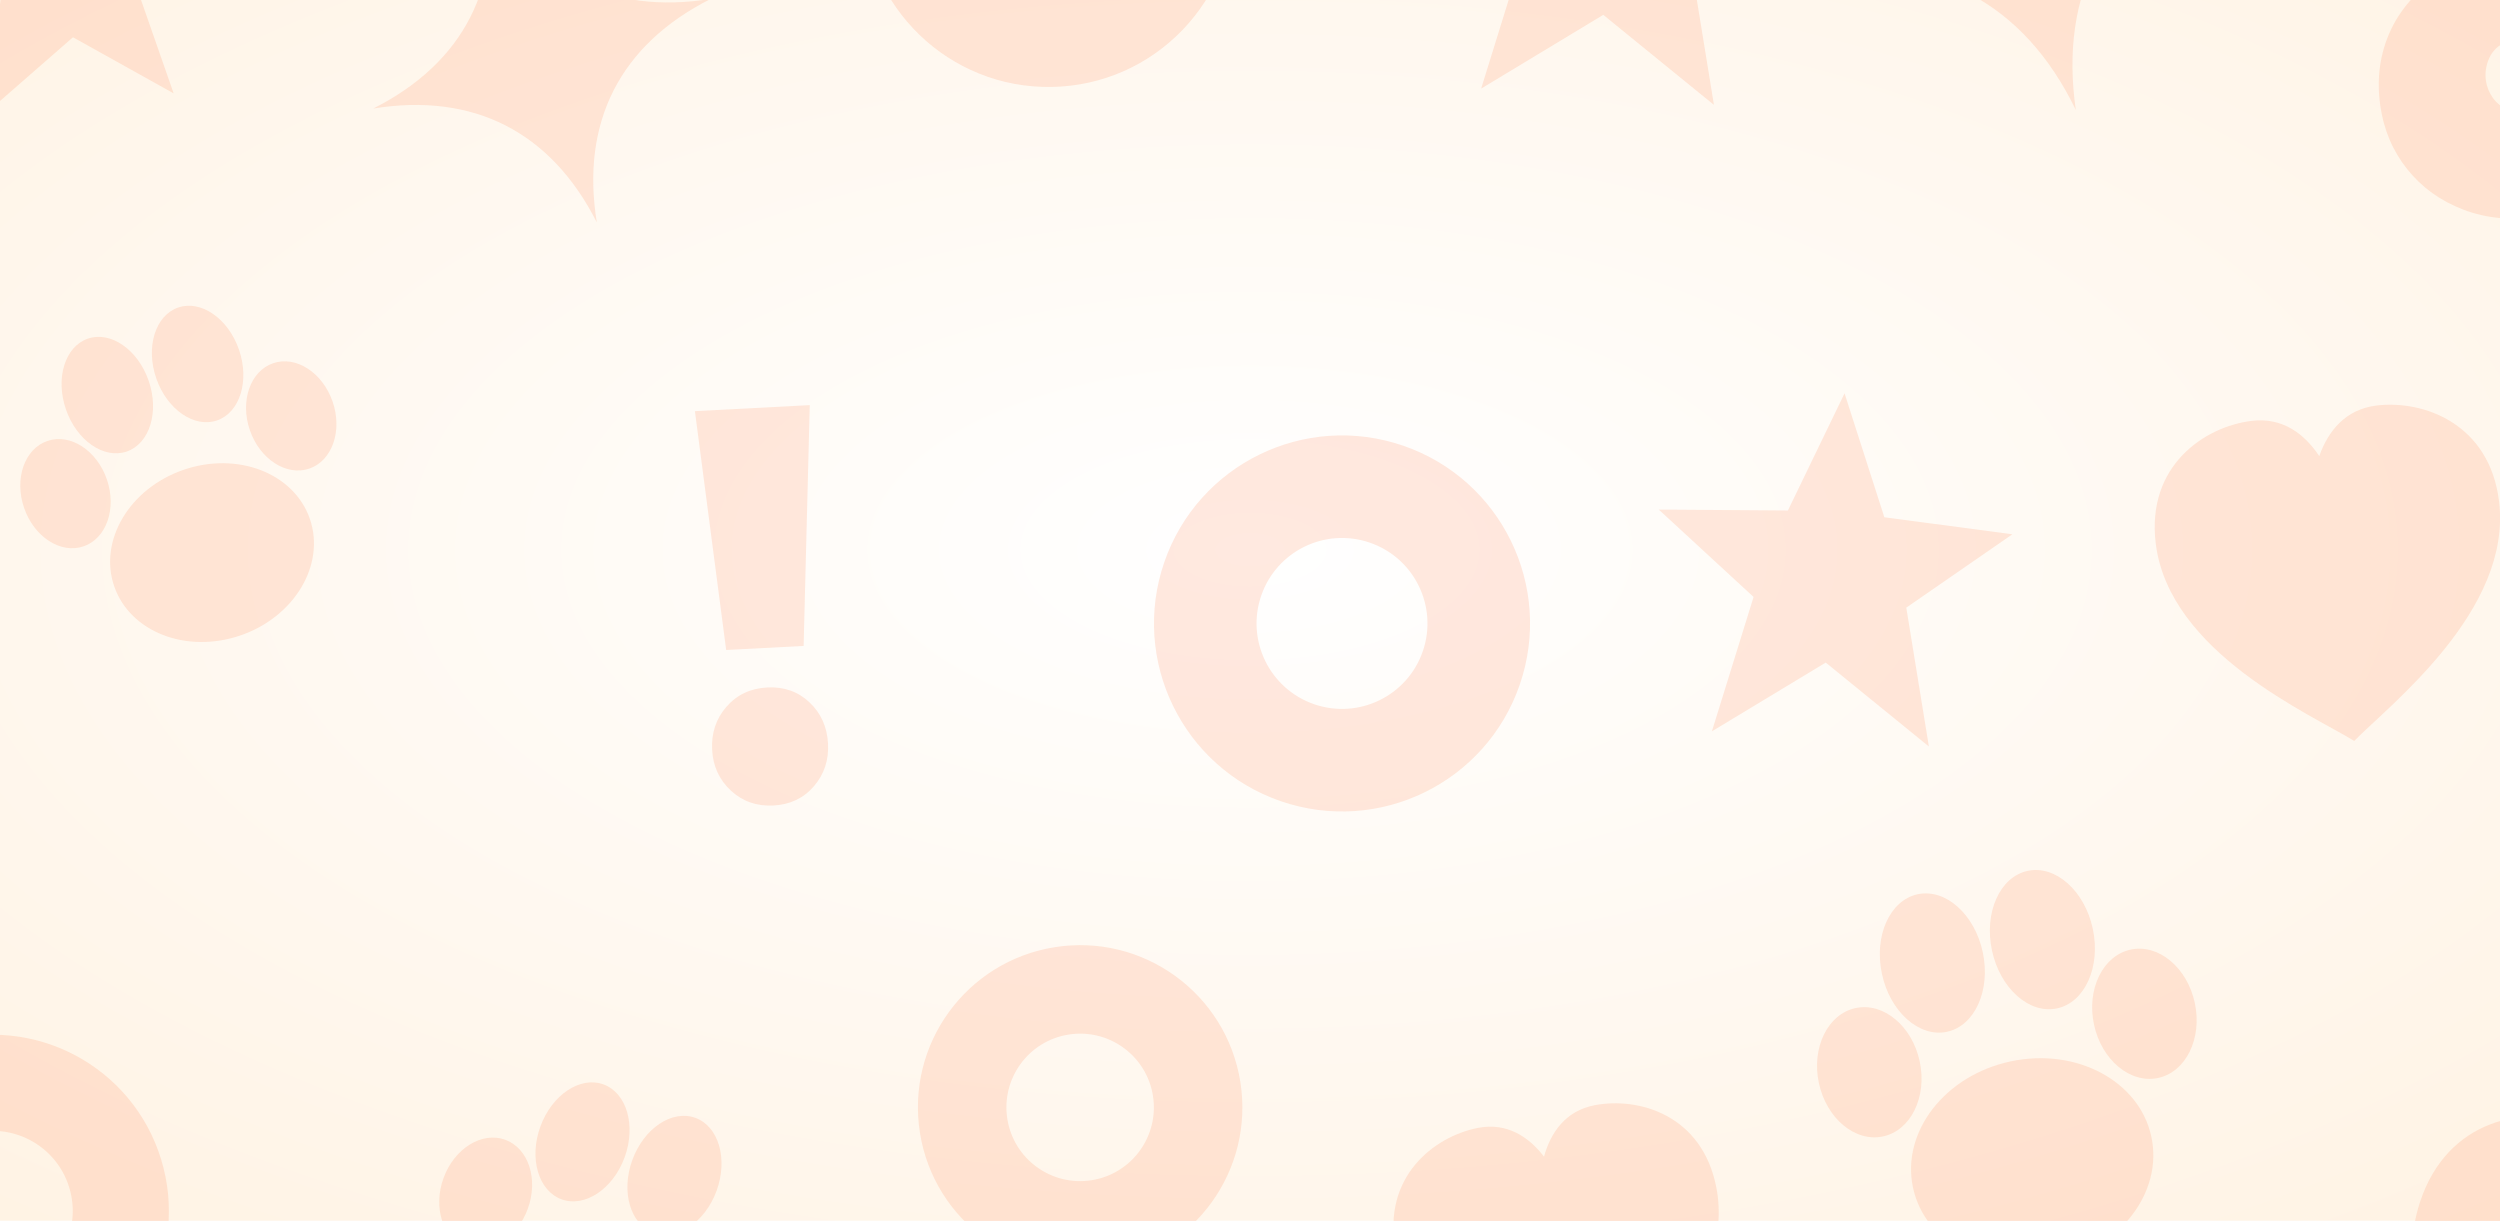
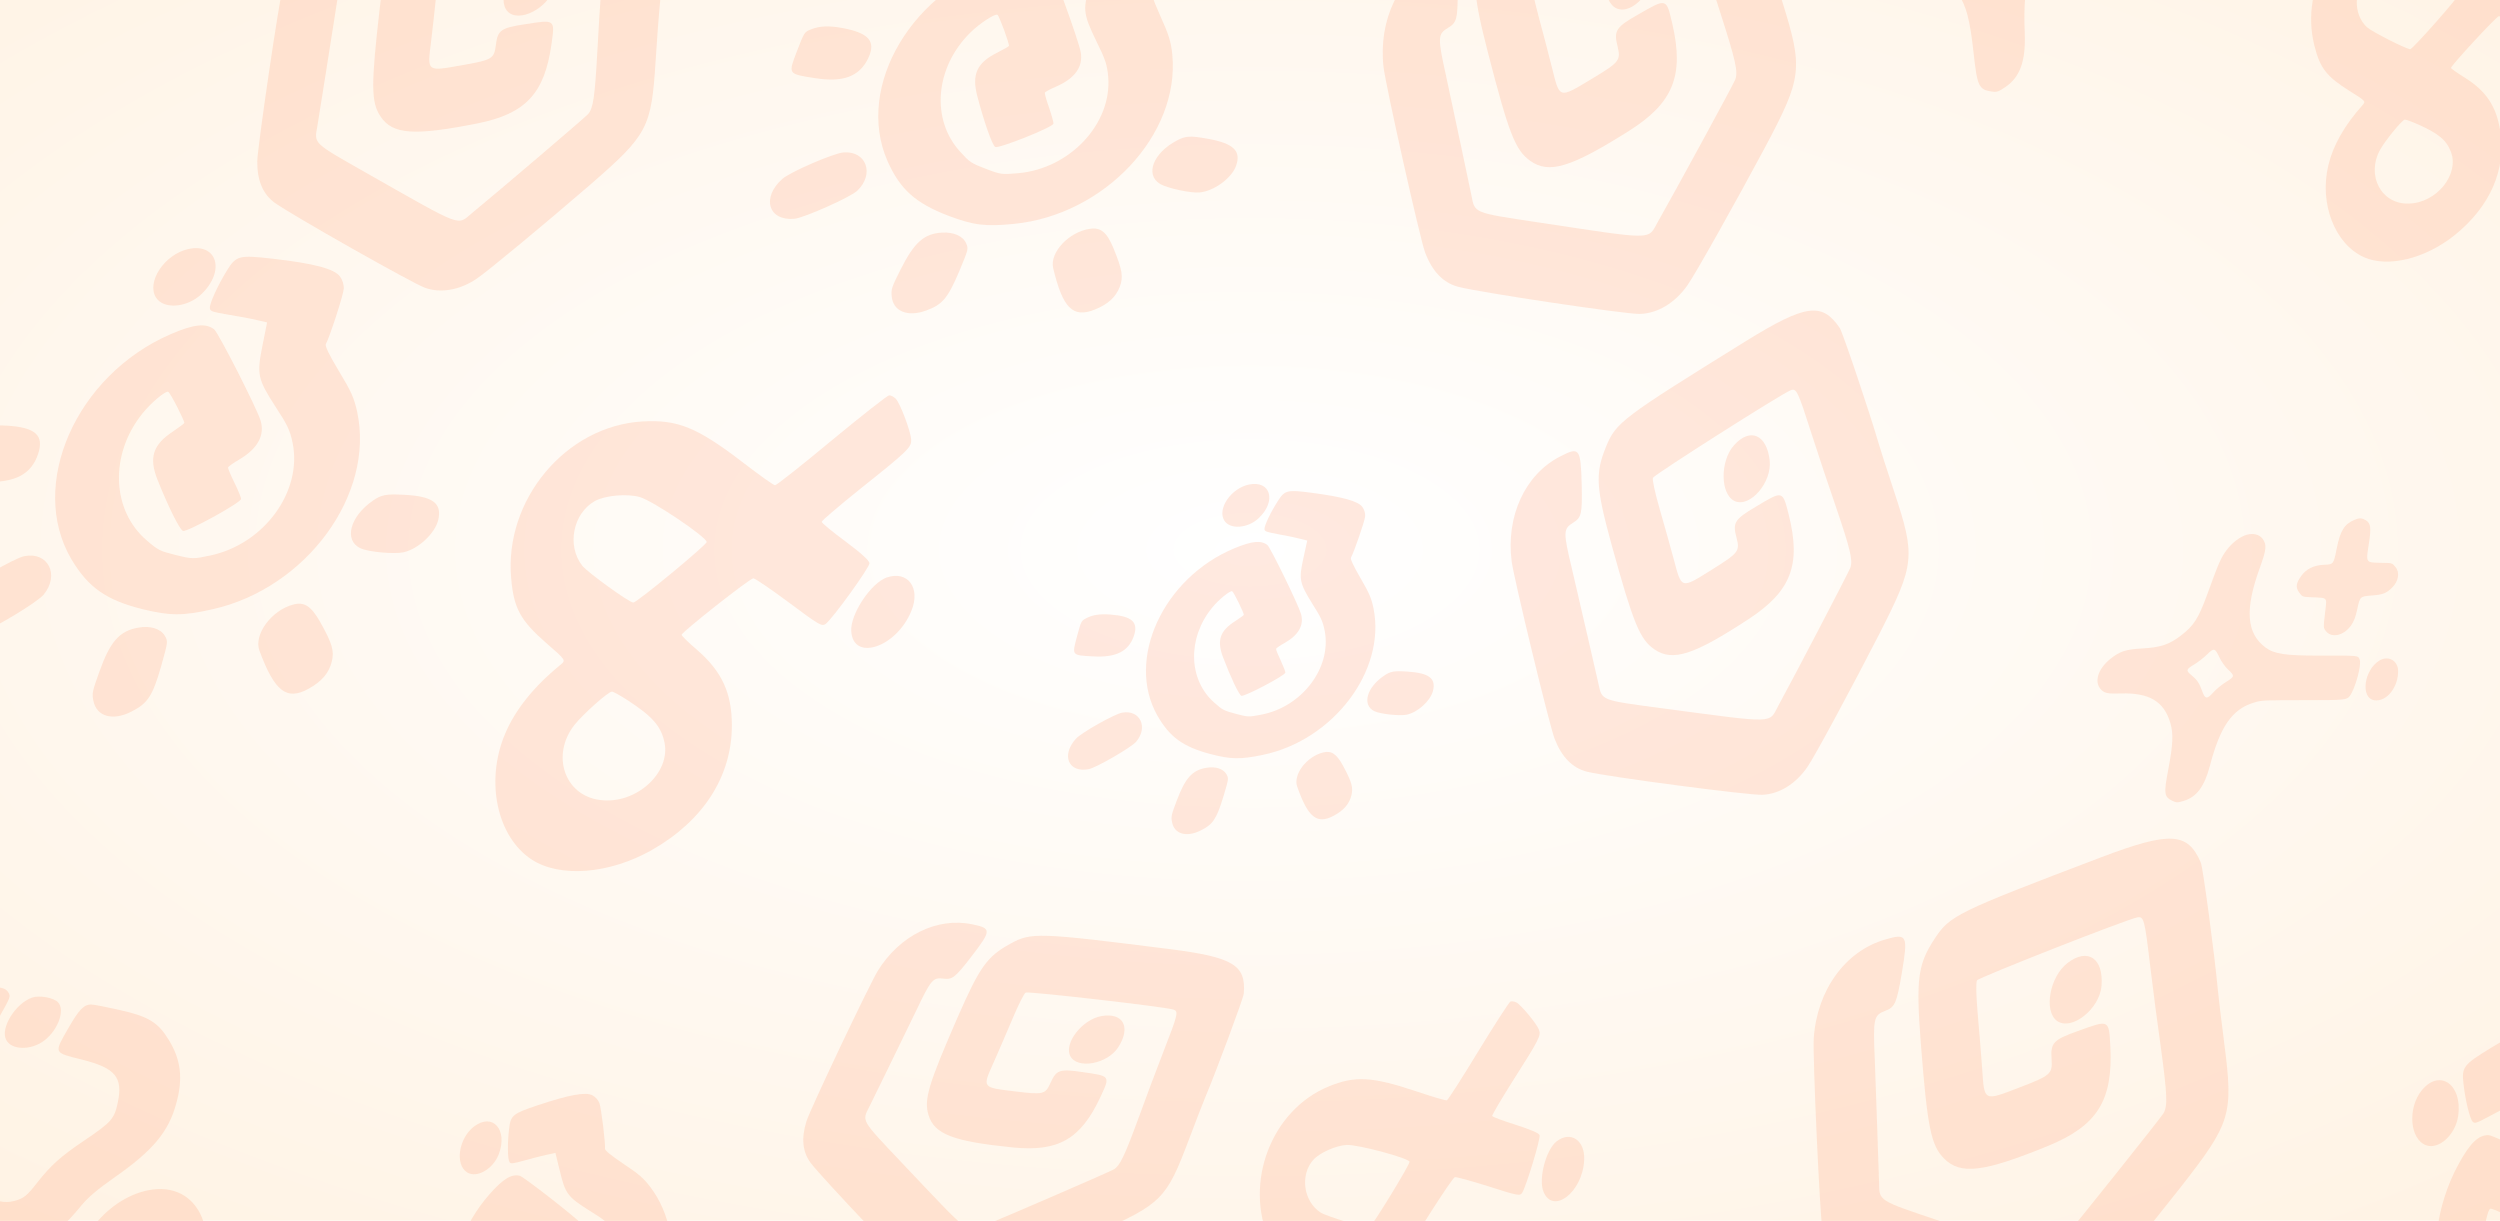
<svg xmlns="http://www.w3.org/2000/svg" width="1024" height="500" viewBox="0 0 1024 500">
  <defs>
    <radialGradient id="bg" cx=".5" cy=".45" r=".85">
      <stop offset="0" stop-color="#FFFFFF" />
      <stop offset="1" stop-color="#FFF1E0" />
    </radialGradient>
-     <symbol id="g-sparkle" viewBox="0 0 100 100" overflow="visible">
-       <g fill="currentColor">
-         <path d="M50 4C54 30 70 46 96 50C70 54 54 70 50 96C46 70 30 54 4 50C30 46 46 30 50 4Z" />
-       </g>
-     </symbol>
-     <symbol id="g-heart" viewBox="0 0 100 100" overflow="visible">
-       <g fill="currentColor">
-         <path d="M50 90C40 82 6 62 6 34C6 14 22 6 34 6C42 6 47 11 50 17C53 11 58 6 66 6C78 6 94 14 94 34C94 62 60 82 50 90Z" />
-       </g>
-     </symbol>
-     <symbol id="g-ring" viewBox="0 0 100 100" overflow="visible">
-       <g fill="currentColor">
-         <path fill-rule="evenodd" d="M50 6a44 44 0 1 1 0 88a44 44 0 1 1 0-88Zm0 24a20 20 0 1 0 0 40a20 20 0 1 0 0-40Z" />
+     <symbol id="g-amp" viewBox="0 0 100 100" overflow="visible">
+       <g transform="scale(0.43478)">
+         <g transform="translate(0,230) scale(0.1,-0.1)" fill="currentColor">
+           <path d="M1833 2090 c-155 -116 -288 -210 -296 -210 -7 0 -75 54 -152 120 -222 190 -318 235 -495 234 -384 -2 -713 -356 -698 -751 5 -152 36 -214 162 -336 91 -88 91 -88 61 -110 -139 -102 -238 -213 -295 -332 -112 -232 -66 -513 102 -635 137 -99 385 -92 603 17 265 133 420 348 433 604 8 161 -36 271 -154 385 -41 39 -74 75 -74 80 1 13 355 264 374 264 8 0 85 -59 171 -130 148 -123 159 -130 179 -117 36 24 235 271 235 292 0 13 -37 51 -114 115 -63 52 -115 99 -114 105 0 5 88 73 195 150 259 185 274 199 274 238 0 42 -46 186 -67 209 -9 10 -23 18 -32 18 -9 -1 -143 -95 -298 -210z m-975 -234 c65 -23 321 -216 322 -242 0 -14 -364 -284 -383 -284 -19 0 -220 162 -246 198 -73 104 -33 264 80 320 53 26 164 30 227 8z m-117 -1012 c121 -88 162 -139 175 -221 25 -156 -161 -306 -338 -272 -177 32 -234 239 -107 383 45 51 176 156 195 156 7 0 40 -21 75 -46z M2071 1389 c-80 -24 -191 -173 -191 -258 0 -156 222 -95 306 84 54 113 -7 205 -115 174z" />
+         </g>
      </g>
    </symbol>
    <symbol id="g-paw" viewBox="0 0 100 100" overflow="visible">
-       <g fill="currentColor">
-         <ellipse cx="50" cy="66" rx="26" ry="22" />
-         <ellipse cx="20" cy="40" rx="11" ry="14" />
-         <ellipse cx="38" cy="20" rx="11" ry="15" />
-         <ellipse cx="62" cy="20" rx="11" ry="15" />
-         <ellipse cx="80" cy="40" rx="11" ry="14" />
+       <g transform="scale(0.38911)">
+         <g transform="translate(0,257) scale(0.1,-0.1)" fill="currentColor">
+           <path d="M1619 2533 c-43 -7 -65 -42 -105 -167 -49 -155 -54 -150 117 -156 199 -7 254 -51 254 -200 0 -97 -12 -118 -144 -255 -115 -119 -159 -180 -215 -294 -42 -87 -58 -107 -108 -132 -105 -53 -220 7 -258 136 -27 91 -83 179 -171 267 -47 47 -96 106 -108 130 -54 112 1 265 111 308 61 24 77 48 120 182 39 124 40 130 23 148 -24 27 -61 25 -152 -5 -249 -84 -434 -329 -450 -596 -11 -181 25 -265 183 -429 69 -73 119 -134 133 -165 77 -164 96 -197 138 -236 163 -150 435 -126 633 58 70 65 117 131 185 261 26 51 72 109 152 195 184 197 251 323 260 493 9 149 -26 252 -118 349 -83 88 -144 109 -314 111 -77 1 -152 0 -166 -3z M1274 2501 c-88 -54 -144 -212 -96 -270 42 -53 155 -31 217 42 65 76 82 197 32 232 -31 22 -115 19 -153 -4z M2209 1567 c-244 -69 -423 -389 -356 -637 9 -30 14 -56 13 -58 -2 -1 -29 13 -61 32 -135 82 -290 53 -420 -78 -118 -119 -170 -260 -163 -443 5 -145 50 -246 131 -300 297 -199 672 234 571 660 -8 35 5 35 57 -2 160 -117 413 -7 526 228 158 328 -16 677 -298 598z m10 -307 c61 -32 66 -215 6 -242 -64 -29 -115 29 -115 129 0 92 51 145 109 113z m-609 -648 c66 -66 39 -242 -37 -242 -88 0 -121 173 -48 246 31 31 50 30 85 -4z M369 1476 c-252 -89 -423 -409 -355 -665 101 -379 656 -168 733 278 50 286 -133 474 -378 387z m56 -310 c59 -60 32 -214 -41 -232 -90 -23 -130 86 -73 198 31 62 74 74 114 34z M828 886 c-245 -101 -401 -447 -313 -697 123 -354 658 -59 682 377 15 263 -153 409 -369 320z m64 -316 c39 -54 32 -152 -17 -204 -87 -94 -169 81 -95 202 26 42 81 43 112 2z" />
+         </g>
      </g>
    </symbol>
-     <symbol id="g-arrow" viewBox="0 0 100 100" overflow="visible">
-       <g fill="currentColor">
-         <path d="M6 34H50V10L96 50L50 90V66H6Z" />
+     <symbol id="g-badge" viewBox="0 0 100 100" overflow="visible">
+       <g transform="scale(0.42017)">
+         <g transform="translate(0,238) scale(0.1,-0.1)" fill="currentColor">
+           <path d="M1825 2340 c-787 -136 -824 -146 -924 -249 -110 -113 -134 -185 -172 -511 -50 -436 -50 -531 4 -611 67 -100 187 -108 540 -38 268 54 373 166 412 442 19 139 22 137 -150 110 -132 -20 -150 -33 -160 -116 -10 -76 -19 -82 -189 -112 -198 -35 -193 -38 -172 131 8 65 22 191 31 279 11 102 22 165 30 174 13 13 814 161 873 161 35 0 36 -16 18 -258 -9 -125 -21 -312 -26 -417 -14 -251 -23 -311 -52 -343 -20 -22 -512 -441 -644 -549 -88 -72 -40 -90 -594 224 -294 167 -287 160 -270 255 12 70 63 397 100 631 31 207 38 221 100 232 53 9 65 26 121 174 70 187 67 198 -51 187 -214 -19 -396 -191 -459 -431 -24 -93 -144 -906 -145 -985 -1 -106 31 -183 97 -231 91 -66 771 -451 838 -474 87 -31 192 -13 286 50 59 39 390 314 633 524 322 280 341 316 365 691 8 124 17 248 20 275 17 164 45 632 39 659 -36 168 -124 190 -499 126z M1551 1838 c-104 -51 -170 -220 -111 -283 63 -67 228 18 260 134 38 137 -32 207 -149 149z" />
+         </g>
      </g>
    </symbol>
-     <symbol id="g-star" viewBox="0 0 100 100" overflow="visible">
-       <g fill="currentColor">
-         <path d="M50 6L62 36L94 38L69 58L77 92L50 73L23 92L31 58L6 38L38 36Z" />
+     <symbol id="g-sparkle" viewBox="0 0 100 100" overflow="visible">
+       <g transform="scale(0.33445)">
+         <g transform="translate(0,299) scale(0.1,-0.1)" fill="currentColor">
+           <path d="M1915 2771 c-82 -50 -107 -108 -113 -261 -5 -134 -6 -136 -83 -151 -83 -16 -142 -58 -173 -121 -35 -69 -33 -102 5 -140 30 -30 31 -31 102 -23 145 16 131 28 137 -113 5 -122 5 -124 34 -149 57 -49 152 -9 197 84 17 35 25 72 29 140 6 109 6 109 103 132 90 21 117 38 157 93 44 60 43 135 -1 172 -35 30 -29 29 -135 14 -115 -16 -114 -17 -114 139 0 137 -11 176 -56 193 -36 14 -55 12 -89 -9z M1045 2506 c-54 -25 -111 -84 -147 -153 -38 -72 -48 -113 -102 -391 -41 -208 -69 -273 -162 -371 -84 -89 -152 -125 -301 -157 -137 -30 -182 -53 -250 -128 -87 -95 -105 -207 -42 -260 36 -30 63 -32 172 -11 235 45 368 -9 448 -180 39 -83 49 -169 43 -379 -7 -210 1 -235 75 -257 36 -11 45 -9 94 15 100 49 150 144 168 318 33 340 110 499 279 581 63 31 69 32 448 92 295 47 314 52 333 87 36 67 59 276 34 314 -20 32 -7 32 -340 -21 -276 -44 -369 -45 -450 -3 -176 92 -221 285 -151 647 31 162 29 199 -14 243 -32 32 -83 37 -135 14z m-68 -1043 c22 -33 61 -73 89 -91 64 -44 64 -49 -2 -106 -31 -27 -72 -73 -91 -103 -42 -65 -58 -66 -93 -1 -33 60 -56 85 -107 115 -55 32 -54 41 7 92 28 24 69 67 91 97 50 68 58 67 106 -3z M2300 1644 c-116 -98 -110 -334 9 -334 103 0 182 139 157 275 -16 83 -101 113 -166 59z" />
+         </g>
      </g>
    </symbol>
-     <symbol id="g-amp" viewBox="0 0 100 100" overflow="visible">
-       <g fill="currentColor">
-         <path transform="translate(-0.5 98.4) scale(0.1359 -0.1359)" d="M490 0 174 349Q136 392 120.5 430.0Q105 468 105 513Q105 568 133.5 616.0Q162 664 212.5 694.0Q263 724 330 724Q384 724 424.5 709.5Q465 695 493.0 673.5Q521 652 534 631L409 506Q391 531 373.0 539.5Q355 548 335 548Q313 548 299.5 535.5Q286 523 286 506Q286 495 291.5 483.0Q297 471 308 458L716 0ZM266 -12Q194 -12 140.5 17.5Q87 47 57.5 97.0Q28 147 28 208Q28 276 63.0 329.5Q98 383 171 416L251 284Q228 277 217.5 260.0Q207 243 207 224Q207 209 214.0 195.0Q221 181 235.0 172.0Q249 163 269 163Q286 163 302.0 171.5Q318 180 334 203L469 74Q455 56 425.5 36.0Q396 16 355.0 2.0Q314 -12 266 -12Z" />
-       </g>
-     </symbol>
-     <symbol id="g-bang" viewBox="0 0 100 100" overflow="visible">
-       <g fill="currentColor">
-         <path transform="translate(29.2 98.4) scale(0.1344 -0.1344)" d="M82 283 47 732H262L227 283ZM155 -12Q108 -12 77.0 20.0Q46 52 46 98Q46 145 77.0 177.0Q108 209 155 209Q202 209 232.5 177.0Q263 145 263 98Q263 52 232.5 20.0Q202 -12 155 -12Z" />
+     <symbol id="g-sun" viewBox="0 0 100 100" overflow="visible">
+       <g transform="scale(0.37594)">
+         <g transform="translate(0,266) scale(0.1,-0.1)" fill="currentColor">
+           <path d="M1411 2639 c-184 -24 -198 -32 -227 -124 -29 -91 -49 -199 -40 -221 6 -15 16 -16 109 -9 56 5 127 9 157 9 l55 1 6 -125 c7 -164 18 -186 150 -310 87 -80 107 -105 138 -169 116 -244 -18 -572 -287 -703 -84 -41 -90 -43 -183 -43 -90 0 -99 2 -171 38 -227 112 -312 404 -193 664 31 69 94 155 109 151 13 -3 126 -133 126 -144 0 -3 -22 -30 -49 -60 -89 -97 -93 -170 -18 -275 90 -125 182 -234 202 -237 22 -3 266 222 265 245 0 6 -25 40 -55 76 -30 35 -55 68 -55 74 0 5 22 31 50 58 82 81 103 162 59 234 -37 61 -338 407 -364 419 -53 24 -115 1 -225 -83 -446 -342 -556 -986 -227 -1320 126 -127 238 -170 442 -170 155 1 221 17 370 92 468 235 708 822 503 1236 -34 68 -59 100 -150 190 -74 74 -107 114 -104 125 11 39 28 282 22 315 -4 22 -18 46 -37 61 -39 33 -157 34 -378 5z M952 2579 c-119 -59 -180 -231 -106 -300 57 -53 179 -11 236 81 95 153 14 290 -130 219z M2415 1564 c-94 -18 -120 -30 -156 -72 -101 -115 -102 -249 -2 -268 48 -9 187 13 233 36 73 37 139 139 140 213 0 97 -59 122 -215 91z M224 1406 c-78 -15 -126 -36 -166 -74 -27 -25 -28 -28 -28 -144 0 -143 -3 -141 152 -108 162 34 237 101 246 218 8 107 -49 137 -204 108z M1975 838 c-108 -59 -170 -212 -118 -288 134 -196 210 -230 310 -137 59 55 87 109 87 173 0 61 -20 96 -115 197 -68 71 -110 85 -164 55z M491 740 c-51 -23 -249 -217 -276 -270 -75 -145 13 -256 148 -189 51 26 257 232 280 281 59 125 -33 233 -152 178z M1185 511 c-94 -42 -129 -111 -146 -282 -12 -117 -11 -127 7 -164 38 -79 130 -81 216 -5 75 65 90 111 96 277 4 141 4 141 -21 167 -32 32 -92 35 -152 7z" />
+         </g>
      </g>
    </symbol>
  </defs>
  <rect width="1024" height="500" fill="url(#bg)" />
  <g color="#FF9C70" opacity="0.22">
-     <use href="#g-star" width="143" height="143" transform="translate(-45 -89) rotate(-6 72 72)" />
-     <use href="#g-sparkle" width="158" height="158" transform="translate(143 -57) rotate(-18 79 79)" />
-     <use href="#g-ring" width="173" height="173" transform="translate(343 -127) rotate(-1 87 87)" />
-     <use href="#g-star" width="177" height="177" transform="translate(571 -123) rotate(4 89 89)" />
-     <use href="#g-sparkle" width="185" height="185" transform="translate(733 -129) rotate(-17 93 93)" />
-     <use href="#g-amp" width="182" height="182" transform="translate(963 -96) rotate(-8 91 91)" />
-     <use href="#g-paw" width="163" height="163" transform="translate(-3 120) rotate(-19 82 82)" />
-     <use href="#g-bang" width="163" height="163" transform="translate(231 167) rotate(-3 82 82)" />
-     <use href="#g-ring" width="175" height="175" transform="translate(462 168) rotate(19 88 88)" />
-     <use href="#g-star" width="165" height="165" transform="translate(668 151) rotate(4 82 82)" />
-     <use href="#g-heart" width="161" height="161" transform="translate(876 159) rotate(-7 81 81)" />
-     <use href="#g-amp" width="159" height="159" transform="translate(1018 215) rotate(-6 80 80)" />
-     <use href="#g-ring" width="164" height="164" transform="translate(-85 414) rotate(-17 82 82)" />
-     <use href="#g-paw" width="167" height="167" transform="translate(157 438) rotate(20 83 83)" />
-     <use href="#g-ring" width="151" height="151" transform="translate(367 378) rotate(-9 76 76)" />
-     <use href="#g-heart" width="152" height="152" transform="translate(566 447) rotate(-11 76 76)" />
-     <use href="#g-paw" width="192" height="192" transform="translate(730 350) rotate(-12 96 96)" />
-     <use href="#g-heart" width="183" height="183" transform="translate(967 454) rotate(18 92 92)" />
+     <use href="#g-amp" width="184" height="184" transform="translate(-133 -133) rotate(22 92 92)" />
+     <use href="#g-badge" width="175" height="175" transform="translate(102 -56) rotate(-0 88 88)" />
+     <use href="#g-sun" width="189" height="189" transform="translate(322 -50) rotate(21 94 94)" />
+     <use href="#g-badge" width="186" height="186" transform="translate(561 -56) rotate(-21 93 93)" />
+     <use href="#g-sparkle" width="194" height="194" transform="translate(753 -148) rotate(-8 97 97)" />
+     <use href="#g-amp" width="145" height="145" transform="translate(939 -46) rotate(-12 73 73)" />
+     <use href="#g-sun" width="200" height="200" transform="translate(-18 100) rotate(14 100 100)" />
+     <use href="#g-amp" width="188" height="188" transform="translate(195 166) rotate(-3 94 94)" />
+     <use href="#g-sun" width="150" height="150" transform="translate(439 197) rotate(15 75 75)" />
+     <use href="#g-badge" width="179" height="179" transform="translate(614 148) rotate(-22 90 90)" />
+     <use href="#g-sparkle" width="147" height="147" transform="translate(861 198) rotate(9 73 73)" />
+     <use href="#g-sun" width="166" height="166" transform="translate(1077 128) rotate(-23 83 83)" />
+     <use href="#g-paw" width="182" height="182" transform="translate(-95 402) rotate(12 91 91)" />
+     <use href="#g-sun" width="159" height="159" transform="translate(151 451) rotate(-11 79 79)" />
+     <use href="#g-badge" width="163" height="163" transform="translate(333 370) rotate(17 82 82)" />
+     <use href="#g-amp" width="152" height="152" transform="translate(511 429) rotate(-22 76 76)" />
+     <use href="#g-badge" width="189" height="189" transform="translate(734 356) rotate(-11 94 94)" />
+     <use href="#g-sun" width="190" height="190" transform="translate(958 422) rotate(-24 95 95)" />
  </g>
</svg>
